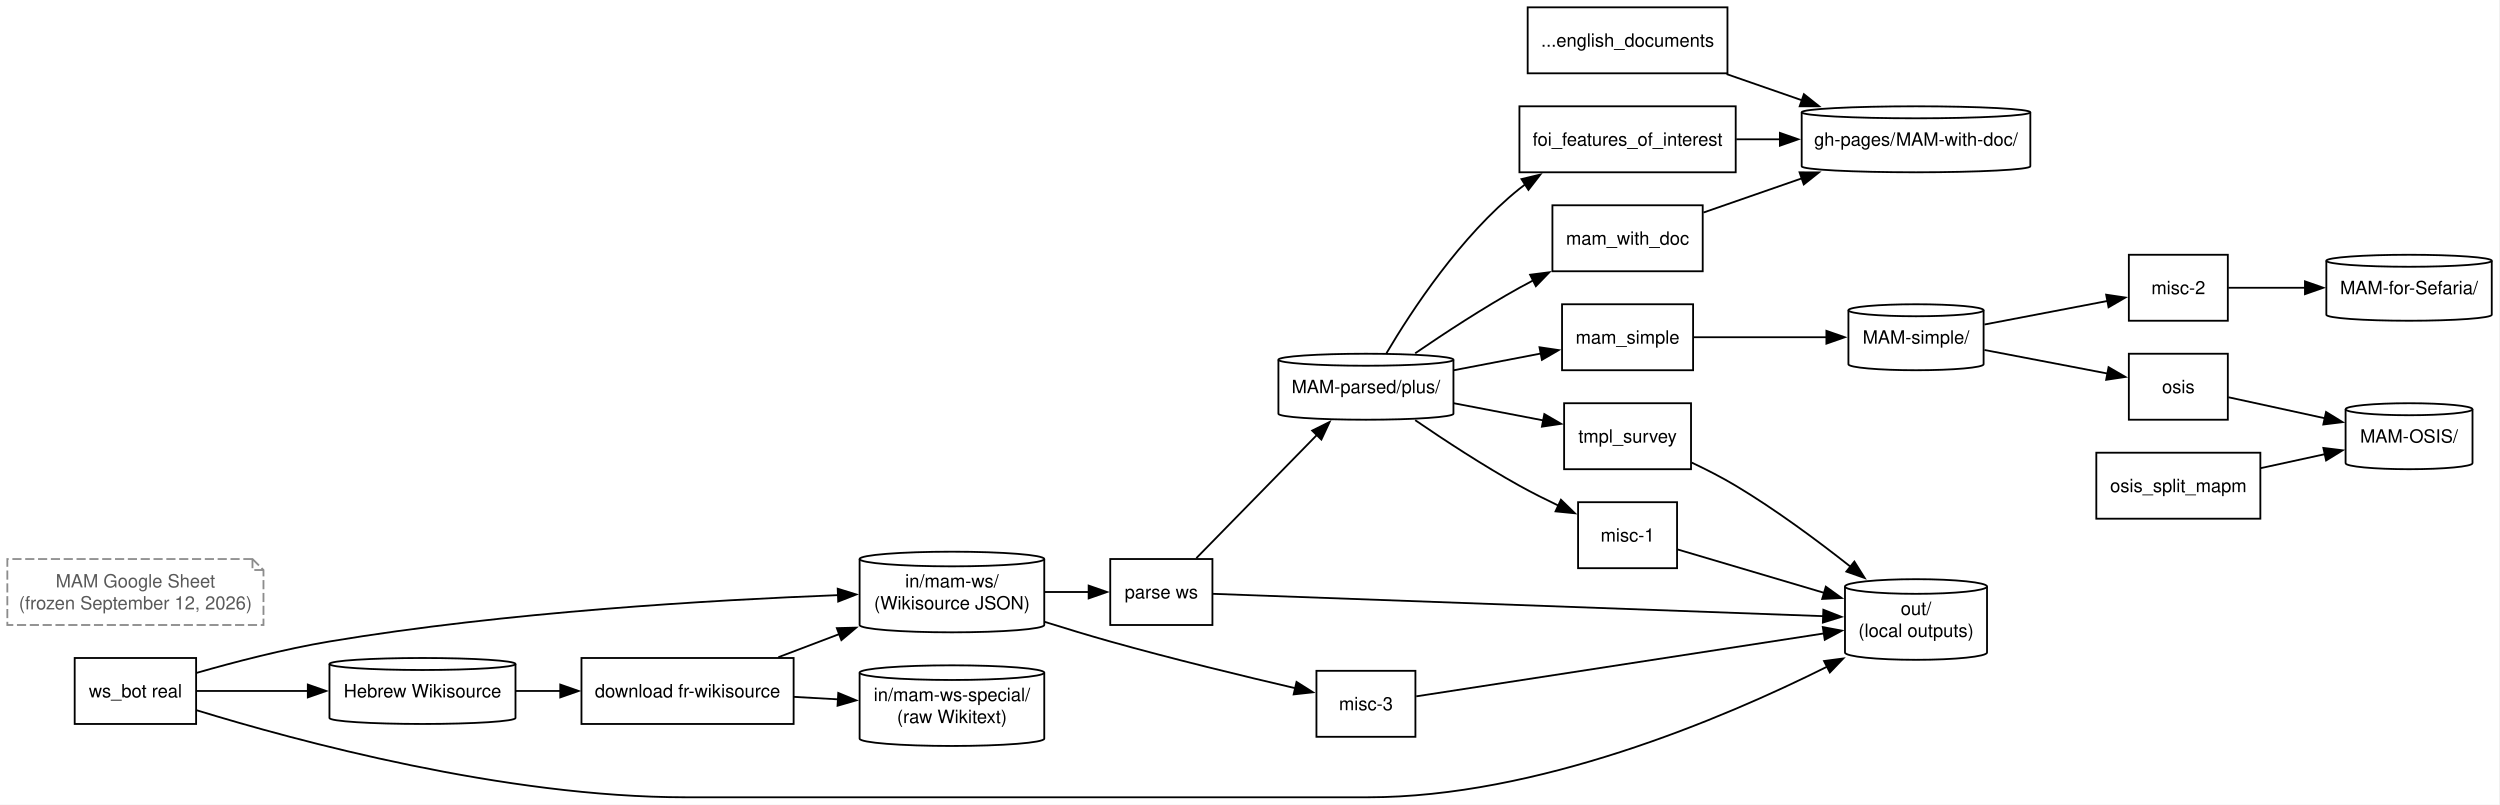
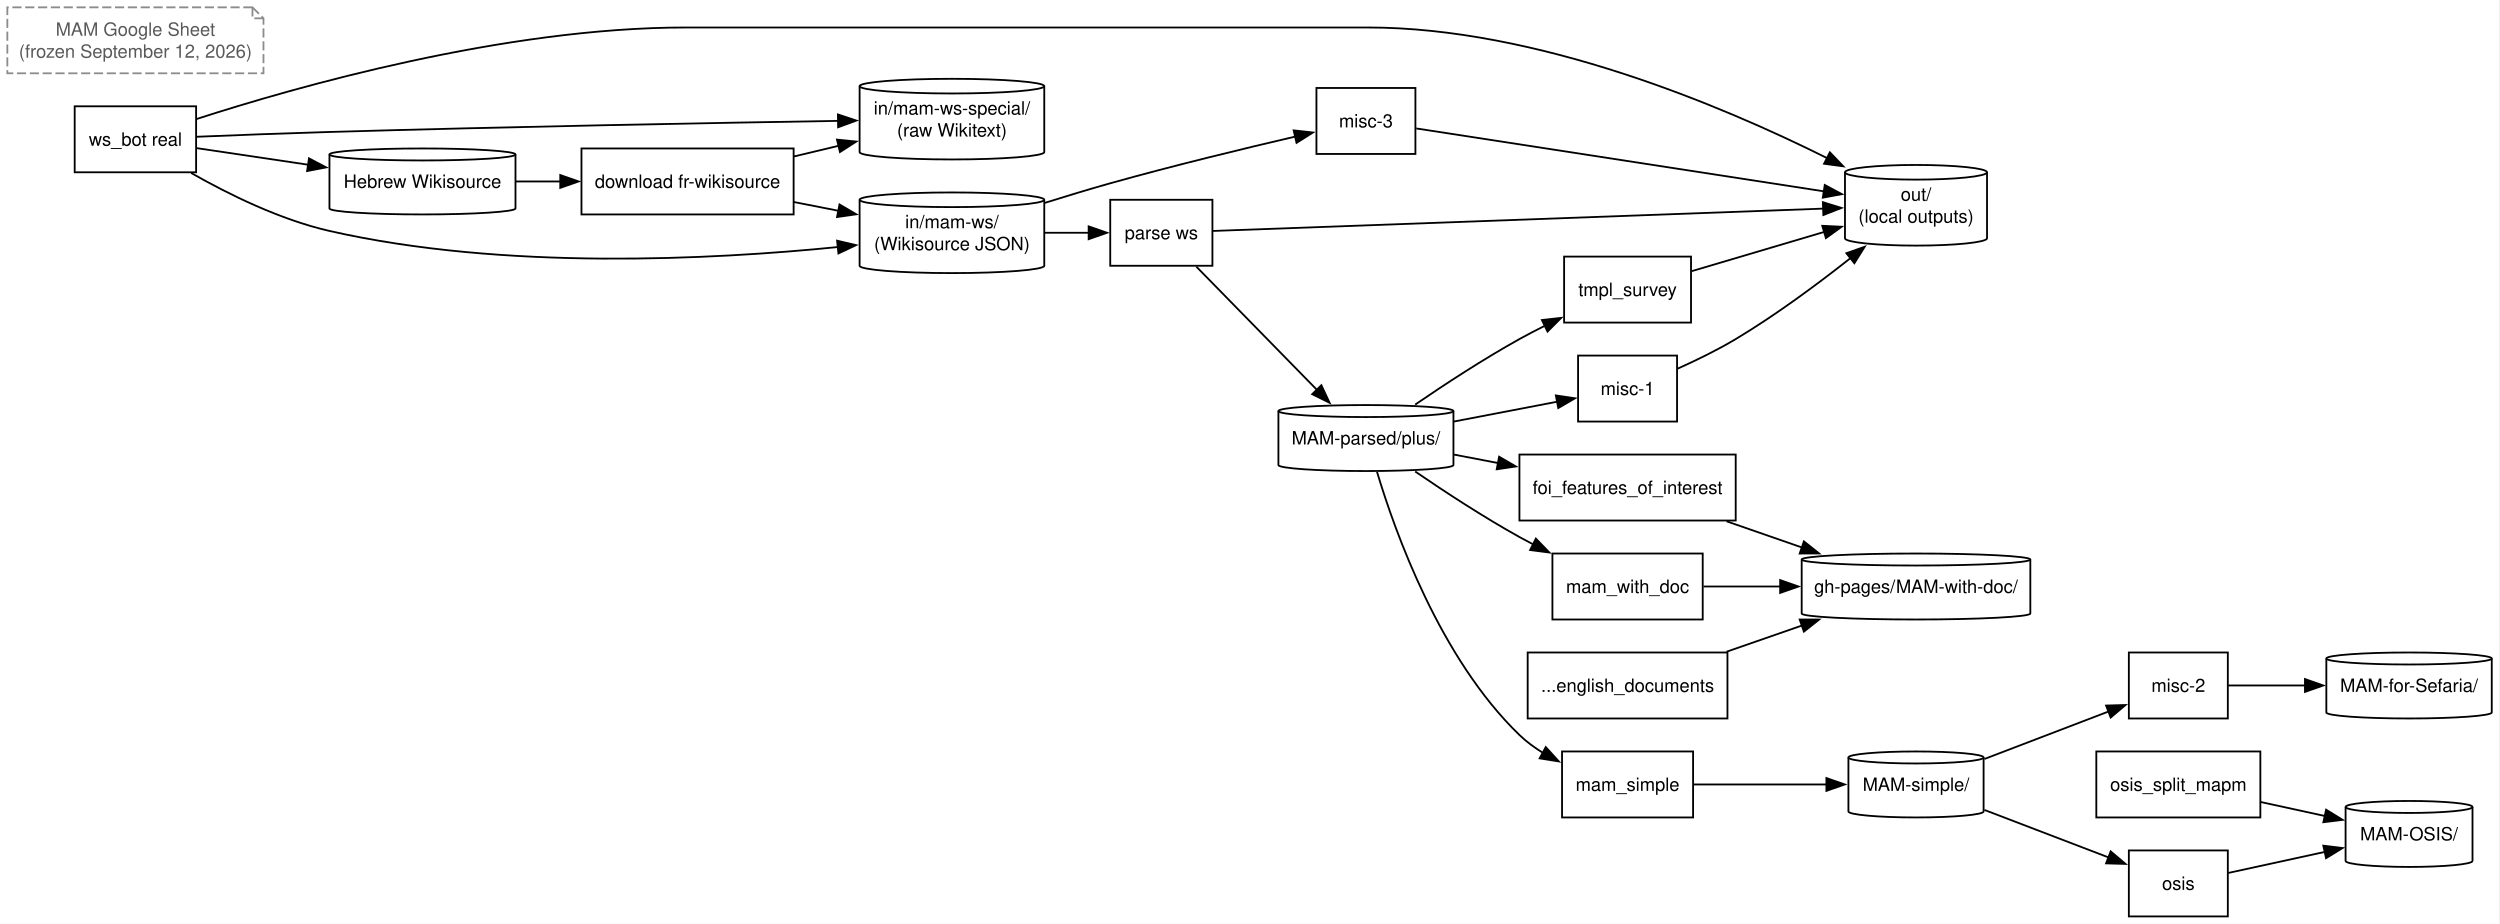
- <svg xmlns="http://www.w3.org/2000/svg" xmlns:xlink="http://www.w3.org/1999/xlink" width="1364pt" height="439pt" viewBox="0.00 0.00 1364.00 439.00">
-   <g id="graph0" class="graph" transform="scale(1 1) rotate(0) translate(4 435)">
-     <polygon fill="white" stroke="none" points="-4,4 -4,-435 1359.5,-435 1359.5,4 -4,4" />
+ <svg xmlns="http://www.w3.org/2000/svg" xmlns:xlink="http://www.w3.org/1999/xlink" width="1364pt" height="504pt" viewBox="0.00 0.00 1364.00 504.00">
+   <g id="graph0" class="graph" transform="scale(1 1) rotate(0) translate(4 500)">
+     <polygon fill="white" stroke="none" points="-4,4 -4,-500 1359.5,-500 1359.5,4 -4,4" />
    <g id="node1" class="node">
-       <path fill="none" stroke="black" d="M789,-238.73C789,-240.53 767.6,-242 741.25,-242 714.9,-242 693.5,-240.53 693.5,-238.73 693.5,-238.73 693.5,-209.27 693.5,-209.27 693.5,-207.47 714.9,-206 741.25,-206 767.6,-206 789,-207.47 789,-209.27 789,-209.27 789,-238.73 789,-238.73" />
-       <path fill="none" stroke="black" d="M789,-238.73C789,-236.92 767.6,-235.45 741.25,-235.45 714.9,-235.45 693.5,-236.92 693.5,-238.73" />
-       <text xml:space="preserve" text-anchor="middle" x="741.25" y="-220.5" font-family="Helvetica,sans-Serif" font-size="10.00">MAM-parsed/plus/</text>
+       <path fill="none" stroke="black" d="M789,-275.73C789,-277.53 767.6,-279 741.25,-279 714.9,-279 693.5,-277.53 693.5,-275.73 693.5,-275.73 693.5,-246.27 693.5,-246.27 693.5,-244.47 714.9,-243 741.25,-243 767.6,-243 789,-244.47 789,-246.27 789,-246.27 789,-275.73 789,-275.73" />
+       <path fill="none" stroke="black" d="M789,-275.73C789,-273.92 767.6,-272.45 741.25,-272.45 714.9,-272.45 693.5,-273.92 693.5,-275.73" />
+       <text xml:space="preserve" text-anchor="middle" x="741.25" y="-257.5" font-family="Helvetica,sans-Serif" font-size="10.00">MAM-parsed/plus/</text>
    </g>
    <g id="node13" class="node">
-       <polygon fill="none" stroke="black" points="943,-377 825,-377 825,-341 943,-341 943,-377" />
-       <text xml:space="preserve" text-anchor="middle" x="884" y="-355.5" font-family="Helvetica,sans-Serif" font-size="10.00">foi_features_of_interest</text>
+       <polygon fill="none" stroke="black" points="943,-252 825,-252 825,-216 943,-216 943,-252" />
+       <text xml:space="preserve" text-anchor="middle" x="884" y="-230.5" font-family="Helvetica,sans-Serif" font-size="10.00">foi_features_of_interest</text>
    </g>
    <g id="edge1" class="edge">
-       <path fill="none" stroke="black" d="M752.42,-242.23C766.24,-265.63 792.95,-306.27 825,-332 826.1,-332.88 827.23,-333.74 828.38,-334.58" />
-       <polygon fill="black" stroke="black" points="826.12,-337.28 836.42,-339.76 829.92,-331.4 826.12,-337.28" />
+       <path fill="none" stroke="black" d="M789.12,-252.01C796.92,-250.51 805.17,-248.93 813.4,-247.35" />
+       <polygon fill="black" stroke="black" points="813.92,-250.82 823.08,-245.49 812.6,-243.94 813.92,-250.82" />
    </g>
    <g id="node14" class="node">
-       <polygon fill="none" stroke="black" points="925,-323 843,-323 843,-287 925,-287 925,-323" />
-       <text xml:space="preserve" text-anchor="middle" x="884" y="-301.5" font-family="Helvetica,sans-Serif" font-size="10.00">mam_with_doc</text>
+       <polygon fill="none" stroke="black" points="925,-198 843,-198 843,-162 925,-162 925,-198" />
+       <text xml:space="preserve" text-anchor="middle" x="884" y="-176.5" font-family="Helvetica,sans-Serif" font-size="10.00">mam_with_doc</text>
    </g>
    <g id="edge2" class="edge">
-       <path fill="none" stroke="black" d="M768.12,-242.25C784.15,-253.21 805.35,-267.09 825,-278 827.46,-279.37 830.01,-280.73 832.6,-282.07" />
-       <polygon fill="black" stroke="black" points="830.83,-285.1 841.34,-286.46 833.97,-278.85 830.83,-285.1" />
+       <path fill="none" stroke="black" d="M768.12,-242.75C784.15,-231.79 805.35,-217.91 825,-207 827.46,-205.63 830.01,-204.27 832.6,-202.93" />
+       <polygon fill="black" stroke="black" points="833.97,-206.15 841.34,-198.54 830.83,-199.9 833.97,-206.15" />
    </g>
    <g id="node15" class="node">
-       <polygon fill="none" stroke="black" points="918.62,-215 849.38,-215 849.38,-179 918.62,-179 918.62,-215" />
-       <text xml:space="preserve" text-anchor="middle" x="884" y="-193.5" font-family="Helvetica,sans-Serif" font-size="10.00">tmpl_survey</text>
+       <polygon fill="none" stroke="black" points="918.62,-360 849.38,-360 849.38,-324 918.62,-324 918.62,-360" />
+       <text xml:space="preserve" text-anchor="middle" x="884" y="-338.5" font-family="Helvetica,sans-Serif" font-size="10.00">tmpl_survey</text>
    </g>
    <g id="edge5" class="edge">
-       <path fill="none" stroke="black" d="M789.12,-215.01C804.95,-211.97 822.57,-208.59 838.23,-205.59" />
-       <polygon fill="black" stroke="black" points="838.59,-209.08 847.75,-203.76 837.27,-202.21 838.59,-209.08" />
+       <path fill="none" stroke="black" d="M768.12,-279.25C784.15,-290.21 805.35,-304.09 825,-315 829.43,-317.46 834.13,-319.91 838.86,-322.26" />
+       <polygon fill="black" stroke="black" points="837.27,-325.38 847.8,-326.58 840.32,-319.08 837.27,-325.38" />
    </g>
    <g id="node16" class="node">
-       <polygon fill="none" stroke="black" points="919.75,-269 848.25,-269 848.25,-233 919.75,-233 919.75,-269" />
-       <text xml:space="preserve" text-anchor="middle" x="884" y="-247.5" font-family="Helvetica,sans-Serif" font-size="10.00">mam_simple</text>
+       <polygon fill="none" stroke="black" points="919.75,-90 848.25,-90 848.25,-54 919.75,-54 919.75,-90" />
+       <text xml:space="preserve" text-anchor="middle" x="884" y="-68.5" font-family="Helvetica,sans-Serif" font-size="10.00">mam_simple</text>
    </g>
    <g id="edge3" class="edge">
-       <path fill="none" stroke="black" d="M789.12,-232.99C804.41,-235.92 821.38,-239.18 836.64,-242.11" />
-       <polygon fill="black" stroke="black" points="835.95,-245.54 846.43,-243.98 837.27,-238.66 835.95,-245.54" />
+       <path fill="none" stroke="black" d="M747.3,-242.55C757.14,-209.71 781.8,-140.65 825,-99 828.85,-95.29 833.29,-92.03 837.98,-89.16" />
+       <polygon fill="black" stroke="black" points="839.36,-92.4 846.49,-84.57 836.03,-86.24 839.36,-92.4" />
    </g>
    <g id="node19" class="node">
      <g id="a_node19">
        <a xlink:title="decnreub&#10;multimark&#10;wordlist&#10;explicit_xataf&#10;diff ctr-vs-mam">
-           <polygon fill="none" stroke="black" points="911,-161 857,-161 857,-125 911,-125 911,-161" />
-           <text xml:space="preserve" text-anchor="middle" x="884" y="-139.5" font-family="Helvetica,sans-Serif" font-size="10.00">misc-1</text>
+           <polygon fill="none" stroke="black" points="911,-306 857,-306 857,-270 911,-270 911,-306" />
+           <text xml:space="preserve" text-anchor="middle" x="884" y="-284.5" font-family="Helvetica,sans-Serif" font-size="10.00">misc-1</text>
        </a>
      </g>
    </g>
    <g id="edge4" class="edge">
-       <path fill="none" stroke="black" d="M768.12,-205.75C784.15,-194.79 805.35,-180.91 825,-170 831.79,-166.23 839.19,-162.51 846.36,-159.09" />
-       <polygon fill="black" stroke="black" points="847.65,-162.35 855.25,-154.96 844.7,-156 847.65,-162.35" />
+       <path fill="none" stroke="black" d="M789.12,-269.99C807.62,-273.54 828.56,-277.56 845.97,-280.9" />
+       <polygon fill="black" stroke="black" points="844.87,-284.25 855.35,-282.7 846.19,-277.37 844.87,-284.25" />
    </g>
    <g id="node2" class="node">
-       <path fill="none" stroke="black" d="M565.75,-130C565.75,-132.21 543.17,-134 515.38,-134 487.58,-134 465,-132.21 465,-130 465,-130 465,-94 465,-94 465,-91.79 487.58,-90 515.38,-90 543.17,-90 565.75,-91.79 565.75,-94 565.75,-94 565.75,-130 565.75,-130" />
-       <path fill="none" stroke="black" d="M565.75,-130C565.75,-127.79 543.17,-126 515.38,-126 487.58,-126 465,-127.79 465,-130" />
-       <text xml:space="preserve" text-anchor="middle" x="515.38" y="-114.5" font-family="Helvetica,sans-Serif" font-size="10.00">in/mam-ws/</text>
-       <text xml:space="preserve" text-anchor="middle" x="515.38" y="-102.5" font-family="Helvetica,sans-Serif" font-size="10.00">(Wikisource JSON)</text>
+       <path fill="none" stroke="black" d="M565.75,-391C565.75,-393.21 543.17,-395 515.38,-395 487.58,-395 465,-393.21 465,-391 465,-391 465,-355 465,-355 465,-352.79 487.58,-351 515.38,-351 543.17,-351 565.75,-352.79 565.75,-355 565.75,-355 565.75,-391 565.75,-391" />
+       <path fill="none" stroke="black" d="M565.75,-391C565.75,-388.79 543.17,-387 515.38,-387 487.58,-387 465,-388.79 465,-391" />
+       <text xml:space="preserve" text-anchor="middle" x="515.38" y="-375.5" font-family="Helvetica,sans-Serif" font-size="10.00">in/mam-ws/</text>
+       <text xml:space="preserve" text-anchor="middle" x="515.38" y="-363.5" font-family="Helvetica,sans-Serif" font-size="10.00">(Wikisource JSON)</text>
    </g>
    <g id="node12" class="node">
-       <polygon fill="none" stroke="black" points="657.5,-130 601.75,-130 601.75,-94 657.5,-94 657.5,-130" />
-       <text xml:space="preserve" text-anchor="middle" x="629.62" y="-108.5" font-family="Helvetica,sans-Serif" font-size="10.00">parse ws</text>
+       <polygon fill="none" stroke="black" points="657.5,-391 601.75,-391 601.75,-355 657.5,-355 657.5,-391" />
+       <text xml:space="preserve" text-anchor="middle" x="629.62" y="-369.5" font-family="Helvetica,sans-Serif" font-size="10.00">parse ws</text>
    </g>
    <g id="edge22" class="edge">
-       <path fill="none" stroke="black" d="M565.94,-112C574.05,-112 582.35,-112 590.14,-112" />
-       <polygon fill="black" stroke="black" points="589.97,-115.5 599.97,-112 589.97,-108.5 589.97,-115.5" />
+       <path fill="none" stroke="black" d="M565.94,-373C574.05,-373 582.35,-373 590.14,-373" />
+       <polygon fill="black" stroke="black" points="589.97,-376.5 599.97,-373 589.97,-369.5 589.97,-376.5" />
    </g>
    <g id="node20" class="node">
-       <polygon fill="none" stroke="black" points="768.25,-69 714.25,-69 714.25,-33 768.25,-33 768.25,-69" />
-       <text xml:space="preserve" text-anchor="middle" x="741.25" y="-47.5" font-family="Helvetica,sans-Serif" font-size="10.00">misc-3</text>
+       <polygon fill="none" stroke="black" points="768.25,-452 714.25,-452 714.25,-416 768.25,-416 768.25,-452" />
+       <text xml:space="preserve" text-anchor="middle" x="741.25" y="-430.5" font-family="Helvetica,sans-Serif" font-size="10.00">misc-3</text>
    </g>
    <g id="edge24" class="edge">
-       <path fill="none" stroke="black" d="M565.87,-95.74C577.59,-92.06 590.08,-88.28 601.75,-85 635.8,-75.45 674.96,-65.97 702.94,-59.46" />
-       <polygon fill="black" stroke="black" points="703.39,-62.95 712.35,-57.29 701.82,-56.13 703.39,-62.95" />
+       <path fill="none" stroke="black" d="M565.87,-389.26C577.59,-392.94 590.08,-396.72 601.75,-400 635.8,-409.55 674.96,-419.03 702.94,-425.54" />
+       <polygon fill="black" stroke="black" points="701.82,-428.87 712.35,-427.71 703.39,-422.05 701.82,-428.87" />
    </g>
    <g id="node3" class="node">
-       <path fill="none" stroke="black" d="M565.75,-68C565.75,-70.21 543.17,-72 515.38,-72 487.58,-72 465,-70.21 465,-68 465,-68 465,-32 465,-32 465,-29.79 487.58,-28 515.38,-28 543.17,-28 565.75,-29.79 565.75,-32 565.75,-32 565.75,-68 565.75,-68" />
-       <path fill="none" stroke="black" d="M565.75,-68C565.75,-65.79 543.17,-64 515.38,-64 487.58,-64 465,-65.79 465,-68" />
-       <text xml:space="preserve" text-anchor="middle" x="515.38" y="-52.5" font-family="Helvetica,sans-Serif" font-size="10.00">in/mam-ws-special/</text>
-       <text xml:space="preserve" text-anchor="middle" x="515.38" y="-40.5" font-family="Helvetica,sans-Serif" font-size="10.00">(raw Wikitext)</text>
+       <path fill="none" stroke="black" d="M565.75,-453C565.75,-455.21 543.17,-457 515.38,-457 487.58,-457 465,-455.21 465,-453 465,-453 465,-417 465,-417 465,-414.79 487.58,-413 515.38,-413 543.17,-413 565.75,-414.79 565.75,-417 565.75,-417 565.75,-453 565.75,-453" />
+       <path fill="none" stroke="black" d="M565.75,-453C565.75,-450.79 543.17,-449 515.38,-449 487.58,-449 465,-450.79 465,-453" />
+       <text xml:space="preserve" text-anchor="middle" x="515.38" y="-437.5" font-family="Helvetica,sans-Serif" font-size="10.00">in/mam-ws-special/</text>
+       <text xml:space="preserve" text-anchor="middle" x="515.38" y="-425.5" font-family="Helvetica,sans-Serif" font-size="10.00">(raw Wikitext)</text>
    </g>
    <g id="node4" class="node">
-       <path fill="none" stroke="black" d="M277.25,-72.73C277.25,-74.53 254.5,-76 226.5,-76 198.5,-76 175.75,-74.53 175.75,-72.73 175.75,-72.73 175.75,-43.27 175.75,-43.27 175.75,-41.47 198.5,-40 226.5,-40 254.5,-40 277.25,-41.47 277.25,-43.27 277.25,-43.27 277.25,-72.73 277.25,-72.73" />
-       <path fill="none" stroke="black" d="M277.25,-72.73C277.25,-70.92 254.5,-69.45 226.5,-69.45 198.5,-69.45 175.75,-70.92 175.75,-72.73" />
-       <text xml:space="preserve" text-anchor="middle" x="226.5" y="-54.5" font-family="Helvetica,sans-Serif" font-size="10.00">Hebrew Wikisource</text>
+       <path fill="none" stroke="black" d="M277.25,-415.73C277.25,-417.53 254.5,-419 226.5,-419 198.5,-419 175.75,-417.53 175.75,-415.73 175.75,-415.73 175.75,-386.27 175.75,-386.27 175.75,-384.47 198.5,-383 226.5,-383 254.5,-383 277.25,-384.47 277.25,-386.27 277.25,-386.27 277.25,-415.73 277.25,-415.73" />
+       <path fill="none" stroke="black" d="M277.25,-415.73C277.25,-413.92 254.5,-412.45 226.5,-412.45 198.5,-412.45 175.75,-413.92 175.75,-415.73" />
+       <text xml:space="preserve" text-anchor="middle" x="226.5" y="-397.5" font-family="Helvetica,sans-Serif" font-size="10.00">Hebrew Wikisource</text>
    </g>
    <g id="node11" class="node">
-       <polygon fill="none" stroke="black" points="429,-76 313.25,-76 313.25,-40 429,-40 429,-76" />
-       <text xml:space="preserve" text-anchor="middle" x="371.12" y="-54.5" font-family="Helvetica,sans-Serif" font-size="10.00">download fr-wikisource</text>
+       <polygon fill="none" stroke="black" points="429,-419 313.25,-419 313.25,-383 429,-383 429,-419" />
+       <text xml:space="preserve" text-anchor="middle" x="371.12" y="-397.5" font-family="Helvetica,sans-Serif" font-size="10.00">download fr-wikisource</text>
    </g>
    <g id="edge19" class="edge">
-       <path fill="none" stroke="black" d="M277.38,-58C285.25,-58 293.49,-58 301.69,-58" />
-       <polygon fill="black" stroke="black" points="301.68,-61.5 311.68,-58 301.68,-54.5 301.68,-61.5" />
+       <path fill="none" stroke="black" d="M277.38,-401C285.25,-401 293.49,-401 301.69,-401" />
+       <polygon fill="black" stroke="black" points="301.68,-404.5 311.68,-401 301.68,-397.5 301.68,-404.5" />
    </g>
    <g id="node5" class="node">
-       <polygon fill="none" stroke="#8c8c8c" stroke-dasharray="5,2" points="133.75,-130 0,-130 0,-94 139.75,-94 139.75,-124 133.75,-130" />
-       <polyline fill="none" stroke="#8c8c8c" stroke-dasharray="5,2" points="133.75,-130 133.75,-124" />
-       <polyline fill="none" stroke="#8c8c8c" stroke-dasharray="5,2" points="139.75,-124 133.75,-124" />
-       <text xml:space="preserve" text-anchor="middle" x="69.88" y="-114.5" font-family="Helvetica,sans-Serif" font-size="10.00" fill="#595959">MAM Google Sheet</text>
-       <text xml:space="preserve" text-anchor="middle" x="69.88" y="-102.5" font-family="Helvetica,sans-Serif" font-size="10.00" fill="#595959">(frozen September 12, 2026)</text>
+       <polygon fill="none" stroke="#8c8c8c" stroke-dasharray="5,2" points="133.75,-496 0,-496 0,-460 139.75,-460 139.75,-490 133.75,-496" />
+       <polyline fill="none" stroke="#8c8c8c" stroke-dasharray="5,2" points="133.75,-496 133.75,-490" />
+       <polyline fill="none" stroke="#8c8c8c" stroke-dasharray="5,2" points="139.75,-490 133.75,-490" />
+       <text xml:space="preserve" text-anchor="middle" x="69.88" y="-480.5" font-family="Helvetica,sans-Serif" font-size="10.00" fill="#595959">MAM Google Sheet</text>
+       <text xml:space="preserve" text-anchor="middle" x="69.88" y="-468.5" font-family="Helvetica,sans-Serif" font-size="10.00" fill="#595959">(frozen September 12, 2026)</text>
    </g>
    <g id="node6" class="node">
-       <path fill="none" stroke="black" d="M1078.25,-265.73C1078.25,-267.53 1061.72,-269 1041.38,-269 1021.03,-269 1004.5,-267.53 1004.5,-265.73 1004.5,-265.73 1004.5,-236.27 1004.5,-236.27 1004.5,-234.47 1021.03,-233 1041.38,-233 1061.72,-233 1078.25,-234.47 1078.25,-236.27 1078.25,-236.27 1078.25,-265.73 1078.25,-265.73" />
-       <path fill="none" stroke="black" d="M1078.25,-265.73C1078.25,-263.92 1061.72,-262.45 1041.38,-262.45 1021.03,-262.45 1004.5,-263.92 1004.5,-265.73" />
-       <text xml:space="preserve" text-anchor="middle" x="1041.38" y="-247.5" font-family="Helvetica,sans-Serif" font-size="10.00">MAM-simple/</text>
+       <path fill="none" stroke="black" d="M1078.25,-86.73C1078.25,-88.53 1061.72,-90 1041.38,-90 1021.03,-90 1004.5,-88.53 1004.5,-86.73 1004.5,-86.73 1004.5,-57.27 1004.5,-57.27 1004.5,-55.47 1021.03,-54 1041.38,-54 1061.72,-54 1078.25,-55.47 1078.25,-57.27 1078.25,-57.27 1078.25,-86.73 1078.25,-86.73" />
+       <path fill="none" stroke="black" d="M1078.25,-86.73C1078.25,-84.92 1061.72,-83.45 1041.38,-83.45 1021.03,-83.45 1004.5,-84.92 1004.5,-86.73" />
+       <text xml:space="preserve" text-anchor="middle" x="1041.38" y="-68.5" font-family="Helvetica,sans-Serif" font-size="10.00">MAM-simple/</text>
    </g>
    <g id="node17" class="node">
-       <polygon fill="none" stroke="black" points="1211.5,-296 1157.5,-296 1157.5,-260 1211.5,-260 1211.5,-296" />
-       <text xml:space="preserve" text-anchor="middle" x="1184.5" y="-274.5" font-family="Helvetica,sans-Serif" font-size="10.00">misc-2</text>
+       <polygon fill="none" stroke="black" points="1211.5,-144 1157.5,-144 1157.5,-108 1211.5,-108 1211.5,-144" />
+       <text xml:space="preserve" text-anchor="middle" x="1184.5" y="-122.5" font-family="Helvetica,sans-Serif" font-size="10.00">misc-2</text>
    </g>
    <g id="edge10" class="edge">
-       <path fill="none" stroke="black" d="M1078.72,-257.95C1099.29,-261.89 1124.99,-266.81 1145.79,-270.79" />
-       <polygon fill="black" stroke="black" points="1145.12,-274.22 1155.6,-272.66 1146.43,-267.34 1145.12,-274.22" />
+       <path fill="none" stroke="black" d="M1078.72,-85.91C1099.49,-93.85 1125.47,-103.8 1146.37,-111.79" />
+       <polygon fill="black" stroke="black" points="1145.08,-115.05 1155.67,-115.35 1147.58,-108.51 1145.08,-115.05" />
    </g>
    <g id="node18" class="node">
-       <polygon fill="none" stroke="black" points="1211.5,-242 1157.5,-242 1157.5,-206 1211.5,-206 1211.5,-242" />
-       <text xml:space="preserve" text-anchor="middle" x="1184.5" y="-220.5" font-family="Helvetica,sans-Serif" font-size="10.00">osis</text>
+       <polygon fill="none" stroke="black" points="1211.5,-36 1157.5,-36 1157.5,0 1211.5,0 1211.5,-36" />
+       <text xml:space="preserve" text-anchor="middle" x="1184.5" y="-14.5" font-family="Helvetica,sans-Serif" font-size="10.00">osis</text>
    </g>
    <g id="edge11" class="edge">
-       <path fill="none" stroke="black" d="M1078.72,-244.05C1099.29,-240.11 1124.99,-235.19 1145.79,-231.21" />
-       <polygon fill="black" stroke="black" points="1146.43,-234.66 1155.6,-229.34 1145.12,-227.78 1146.43,-234.66" />
+       <path fill="none" stroke="black" d="M1078.72,-58.09C1099.49,-50.15 1125.47,-40.2 1146.37,-32.21" />
+       <polygon fill="black" stroke="black" points="1147.58,-35.49 1155.67,-28.65 1145.08,-28.95 1147.58,-35.49" />
    </g>
    <g id="node7" class="node">
-       <path fill="none" stroke="black" d="M1103.75,-373.73C1103.75,-375.53 1075.79,-377 1041.38,-377 1006.96,-377 979,-375.53 979,-373.73 979,-373.73 979,-344.27 979,-344.27 979,-342.47 1006.96,-341 1041.38,-341 1075.79,-341 1103.75,-342.47 1103.75,-344.27 1103.75,-344.27 1103.75,-373.73 1103.75,-373.73" />
-       <path fill="none" stroke="black" d="M1103.75,-373.73C1103.75,-371.92 1075.79,-370.45 1041.38,-370.45 1006.96,-370.45 979,-371.92 979,-373.73" />
-       <text xml:space="preserve" text-anchor="middle" x="1041.38" y="-355.5" font-family="Helvetica,sans-Serif" font-size="10.00">gh-pages/MAM-with-doc/</text>
+       <path fill="none" stroke="black" d="M1103.75,-194.73C1103.75,-196.53 1075.79,-198 1041.38,-198 1006.96,-198 979,-196.53 979,-194.73 979,-194.73 979,-165.27 979,-165.27 979,-163.47 1006.96,-162 1041.38,-162 1075.79,-162 1103.75,-163.47 1103.75,-165.27 1103.75,-165.27 1103.75,-194.73 1103.75,-194.73" />
+       <path fill="none" stroke="black" d="M1103.75,-194.73C1103.75,-192.92 1075.79,-191.45 1041.38,-191.45 1006.96,-191.45 979,-192.92 979,-194.73" />
+       <text xml:space="preserve" text-anchor="middle" x="1041.38" y="-176.5" font-family="Helvetica,sans-Serif" font-size="10.00">gh-pages/MAM-with-doc/</text>
    </g>
    <g id="node8" class="node">
-       <path fill="none" stroke="black" d="M1355.5,-292.73C1355.5,-294.53 1335.27,-296 1310.38,-296 1285.48,-296 1265.25,-294.53 1265.25,-292.73 1265.25,-292.73 1265.25,-263.27 1265.25,-263.27 1265.25,-261.47 1285.48,-260 1310.38,-260 1335.27,-260 1355.5,-261.47 1355.5,-263.27 1355.5,-263.27 1355.5,-292.73 1355.5,-292.73" />
-       <path fill="none" stroke="black" d="M1355.5,-292.73C1355.5,-290.92 1335.27,-289.45 1310.38,-289.45 1285.48,-289.45 1265.25,-290.92 1265.25,-292.73" />
-       <text xml:space="preserve" text-anchor="middle" x="1310.38" y="-274.5" font-family="Helvetica,sans-Serif" font-size="10.00">MAM-for-Sefaria/</text>
+       <path fill="none" stroke="black" d="M1355.5,-140.73C1355.5,-142.53 1335.27,-144 1310.38,-144 1285.48,-144 1265.25,-142.53 1265.25,-140.73 1265.25,-140.73 1265.25,-111.27 1265.25,-111.27 1265.25,-109.47 1285.48,-108 1310.38,-108 1335.27,-108 1355.5,-109.47 1355.5,-111.27 1355.5,-111.27 1355.5,-140.73 1355.5,-140.73" />
+       <path fill="none" stroke="black" d="M1355.5,-140.73C1355.5,-138.92 1335.27,-137.45 1310.38,-137.45 1285.48,-137.45 1265.25,-138.92 1265.25,-140.73" />
+       <text xml:space="preserve" text-anchor="middle" x="1310.38" y="-122.5" font-family="Helvetica,sans-Serif" font-size="10.00">MAM-for-Sefaria/</text>
    </g>
    <g id="node9" class="node">
-       <path fill="none" stroke="black" d="M1345,-211.73C1345,-213.53 1329.48,-215 1310.38,-215 1291.27,-215 1275.75,-213.53 1275.75,-211.73 1275.75,-211.73 1275.75,-182.27 1275.75,-182.27 1275.75,-180.47 1291.27,-179 1310.38,-179 1329.48,-179 1345,-180.47 1345,-182.27 1345,-182.27 1345,-211.73 1345,-211.73" />
-       <path fill="none" stroke="black" d="M1345,-211.73C1345,-209.92 1329.48,-208.45 1310.38,-208.45 1291.27,-208.45 1275.75,-209.92 1275.75,-211.73" />
-       <text xml:space="preserve" text-anchor="middle" x="1310.38" y="-193.5" font-family="Helvetica,sans-Serif" font-size="10.00">MAM-OSIS/</text>
+       <path fill="none" stroke="black" d="M1345,-59.73C1345,-61.53 1329.48,-63 1310.38,-63 1291.27,-63 1275.75,-61.53 1275.75,-59.73 1275.75,-59.73 1275.75,-30.27 1275.75,-30.27 1275.75,-28.47 1291.27,-27 1310.38,-27 1329.48,-27 1345,-28.47 1345,-30.27 1345,-30.27 1345,-59.73 1345,-59.73" />
+       <path fill="none" stroke="black" d="M1345,-59.73C1345,-57.92 1329.48,-56.45 1310.38,-56.45 1291.27,-56.45 1275.75,-57.92 1275.75,-59.73" />
+       <text xml:space="preserve" text-anchor="middle" x="1310.38" y="-41.5" font-family="Helvetica,sans-Serif" font-size="10.00">MAM-OSIS/</text>
    </g>
    <g id="node10" class="node">
-       <path fill="none" stroke="black" d="M1080.12,-115C1080.12,-117.21 1062.76,-119 1041.38,-119 1019.99,-119 1002.62,-117.21 1002.62,-115 1002.62,-115 1002.62,-79 1002.62,-79 1002.62,-76.79 1019.99,-75 1041.38,-75 1062.76,-75 1080.12,-76.79 1080.12,-79 1080.12,-79 1080.12,-115 1080.12,-115" />
-       <path fill="none" stroke="black" d="M1080.12,-115C1080.12,-112.79 1062.76,-111 1041.38,-111 1019.99,-111 1002.62,-112.79 1002.62,-115" />
-       <text xml:space="preserve" text-anchor="middle" x="1041.38" y="-99.5" font-family="Helvetica,sans-Serif" font-size="10.00">out/</text>
-       <text xml:space="preserve" text-anchor="middle" x="1041.38" y="-87.5" font-family="Helvetica,sans-Serif" font-size="10.00">(local outputs)</text>
+       <path fill="none" stroke="black" d="M1080.12,-406C1080.12,-408.21 1062.76,-410 1041.38,-410 1019.99,-410 1002.62,-408.21 1002.62,-406 1002.62,-406 1002.62,-370 1002.62,-370 1002.62,-367.79 1019.99,-366 1041.38,-366 1062.76,-366 1080.12,-367.79 1080.12,-370 1080.12,-370 1080.12,-406 1080.12,-406" />
+       <path fill="none" stroke="black" d="M1080.12,-406C1080.12,-403.79 1062.76,-402 1041.38,-402 1019.99,-402 1002.62,-403.79 1002.62,-406" />
+       <text xml:space="preserve" text-anchor="middle" x="1041.38" y="-390.5" font-family="Helvetica,sans-Serif" font-size="10.00">out/</text>
+       <text xml:space="preserve" text-anchor="middle" x="1041.38" y="-378.5" font-family="Helvetica,sans-Serif" font-size="10.00">(local outputs)</text>
    </g>
    <g id="edge20" class="edge">
-       <path fill="none" stroke="black" d="M420.68,-76.43C431.42,-80.51 442.92,-84.87 454.05,-89.1" />
-       <polygon fill="black" stroke="black" points="452.58,-92.29 463.17,-92.56 455.06,-85.74 452.58,-92.29" />
+       <path fill="none" stroke="black" d="M429.16,-389.77C437.15,-388.2 445.38,-386.58 453.44,-385" />
+       <polygon fill="black" stroke="black" points="454.04,-388.44 463.18,-383.08 452.69,-381.58 454.04,-388.44" />
    </g>
    <g id="edge21" class="edge">
-       <path fill="none" stroke="black" d="M429.16,-54.79C437.15,-54.34 445.38,-53.88 453.44,-53.43" />
-       <polygon fill="black" stroke="black" points="453.36,-56.94 463.15,-52.88 452.97,-49.95 453.36,-56.94" />
+       <path fill="none" stroke="black" d="M429.16,-414.63C437.24,-416.56 445.57,-418.55 453.71,-420.5" />
+       <polygon fill="black" stroke="black" points="452.65,-423.84 463.19,-422.77 454.28,-417.04 452.65,-423.84" />
    </g>
    <g id="edge23" class="edge">
-       <path fill="none" stroke="black" d="M648.73,-130.49C666.69,-148.84 694.38,-177.13 714.6,-197.79" />
-       <polygon fill="black" stroke="black" points="711.93,-200.07 721.43,-204.77 716.93,-195.17 711.93,-200.07" />
+       <path fill="none" stroke="black" d="M648.73,-354.51C666.69,-336.16 694.38,-307.87 714.6,-287.21" />
+       <polygon fill="black" stroke="black" points="716.93,-289.83 721.43,-280.23 711.93,-284.93 716.93,-289.83" />
    </g>
    <g id="edge17" class="edge">
-       <path fill="none" stroke="black" d="M657.83,-111C725.75,-108.52 903.6,-102.01 990.77,-98.82" />
-       <polygon fill="black" stroke="black" points="990.82,-102.32 1000.68,-98.45 990.56,-95.32 990.82,-102.32" />
+       <path fill="none" stroke="black" d="M657.83,-374C725.75,-376.48 903.6,-382.99 990.77,-386.18" />
+       <polygon fill="black" stroke="black" points="990.56,-389.68 1000.68,-386.55 990.82,-382.68 990.56,-389.68" />
    </g>
    <g id="edge6" class="edge">
-       <path fill="none" stroke="black" d="M943.3,-359C951.14,-359 959.27,-359 967.32,-359" />
-       <polygon fill="black" stroke="black" points="967.12,-362.5 977.12,-359 967.12,-355.5 967.12,-362.5" />
+       <path fill="none" stroke="black" d="M938.04,-215.57C951.29,-210.96 965.6,-205.99 979.21,-201.26" />
+       <polygon fill="black" stroke="black" points="980.21,-204.62 988.51,-198.03 977.91,-198 980.21,-204.62" />
    </g>
    <g id="edge7" class="edge">
-       <path fill="none" stroke="black" d="M925.42,-319.05C941.8,-324.74 961.08,-331.44 979.13,-337.71" />
-       <polygon fill="black" stroke="black" points="977.84,-340.97 988.44,-340.95 980.14,-334.36 977.84,-340.97" />
+       <path fill="none" stroke="black" d="M925.42,-180C938.26,-180 952.88,-180 967.29,-180" />
+       <polygon fill="black" stroke="black" points="967.25,-183.5 977.25,-180 967.25,-176.5 967.25,-183.5" />
    </g>
    <g id="edge15" class="edge">
-       <path fill="none" stroke="black" d="M919.04,-182.59C927.07,-178.8 935.47,-174.51 943,-170 964.77,-156.97 987.54,-140.1 1005.58,-125.86" />
-       <polygon fill="black" stroke="black" points="1007.74,-128.62 1013.37,-119.64 1003.37,-123.15 1007.74,-128.62" />
+       <path fill="none" stroke="black" d="M919.1,-352.09C940.3,-358.37 967.92,-366.55 991.44,-373.51" />
+       <polygon fill="black" stroke="black" points="990.23,-376.8 1000.81,-376.29 992.22,-370.09 990.23,-376.8" />
    </g>
    <g id="edge9" class="edge">
-       <path fill="none" stroke="black" d="M919.87,-251C941.3,-251 969.05,-251 992.52,-251" />
-       <polygon fill="black" stroke="black" points="992.49,-254.5 1002.49,-251 992.49,-247.5 992.49,-254.5" />
+       <path fill="none" stroke="black" d="M919.87,-72C941.3,-72 969.05,-72 992.52,-72" />
+       <polygon fill="black" stroke="black" points="992.49,-75.5 1002.49,-72 992.49,-68.5 992.49,-75.5" />
    </g>
    <g id="edge12" class="edge">
-       <path fill="none" stroke="black" d="M1211.77,-278C1224.11,-278 1239.31,-278 1254.01,-278" />
-       <polygon fill="black" stroke="black" points="1253.59,-281.5 1263.59,-278 1253.59,-274.5 1253.59,-281.5" />
+       <path fill="none" stroke="black" d="M1211.77,-126C1224.11,-126 1239.31,-126 1254.01,-126" />
+       <polygon fill="black" stroke="black" points="1253.59,-129.5 1263.59,-126 1253.59,-122.5 1253.59,-129.5" />
    </g>
    <g id="edge13" class="edge">
-       <path fill="none" stroke="black" d="M1211.77,-218.27C1227.11,-214.93 1246.87,-210.62 1264.6,-206.76" />
-       <polygon fill="black" stroke="black" points="1265.09,-210.23 1274.12,-204.68 1263.6,-203.39 1265.09,-210.23" />
+       <path fill="none" stroke="black" d="M1211.77,-23.73C1227.11,-27.07 1246.87,-31.38 1264.6,-35.24" />
+       <polygon fill="black" stroke="black" points="1263.6,-38.61 1274.12,-37.32 1265.09,-31.77 1263.6,-38.61" />
    </g>
    <g id="edge16" class="edge">
-       <path fill="none" stroke="black" d="M911.36,-135.2C933.18,-128.74 964.77,-119.38 991.23,-111.55" />
-       <polygon fill="black" stroke="black" points="992.17,-114.92 1000.77,-108.73 990.18,-108.21 992.17,-114.92" />
+       <path fill="none" stroke="black" d="M911.29,-298.85C921.44,-303.39 932.99,-309.01 943,-315 964.77,-328.03 987.54,-344.9 1005.58,-359.14" />
+       <polygon fill="black" stroke="black" points="1003.37,-361.85 1013.37,-365.36 1007.74,-356.38 1003.37,-361.85" />
    </g>
    <g id="edge18" class="edge">
-       <path fill="none" stroke="black" d="M768.71,-55.08C818.61,-62.78 927.35,-79.56 991.08,-89.39" />
-       <polygon fill="black" stroke="black" points="990.52,-92.85 1000.94,-90.92 991.59,-85.93 990.52,-92.85" />
+       <path fill="none" stroke="black" d="M768.71,-429.92C818.61,-422.22 927.35,-405.44 991.08,-395.61" />
+       <polygon fill="black" stroke="black" points="991.59,-399.07 1000.94,-394.08 990.52,-392.15 991.59,-399.07" />
    </g>
    <g id="node21" class="node">
-       <polygon fill="none" stroke="black" points="103,-76 36.75,-76 36.75,-40 103,-40 103,-76" />
-       <text xml:space="preserve" text-anchor="middle" x="69.88" y="-54.5" font-family="Helvetica,sans-Serif" font-size="10.00">ws_bot real</text>
+       <polygon fill="none" stroke="black" points="103,-442 36.75,-442 36.75,-406 103,-406 103,-442" />
+       <text xml:space="preserve" text-anchor="middle" x="69.88" y="-420.5" font-family="Helvetica,sans-Serif" font-size="10.00">ws_bot real</text>
    </g>
    <g id="edge26" class="edge">
-       <path fill="none" stroke="black" d="M103.16,-67.85C123.74,-73.75 151.09,-80.87 175.75,-85 271.98,-101.1 385.24,-107.67 453.34,-110.3" />
-       <polygon fill="black" stroke="black" points="453.06,-113.79 463.19,-110.66 453.32,-106.79 453.06,-113.79" />
+       <path fill="none" stroke="black" d="M100.32,-405.61C120.66,-394.02 148.81,-380.14 175.75,-374 270.71,-352.37 384.58,-358.32 453.11,-365.21" />
+       <polygon fill="black" stroke="black" points="452.72,-368.69 463.03,-366.25 453.45,-361.72 452.72,-368.69" />
+     </g>
+     <g id="edge27" class="edge">
+       <path fill="none" stroke="black" d="M103.47,-425.39C124.17,-426.24 151.53,-427.29 175.75,-428 272.84,-430.85 385.63,-432.94 453.43,-434.06" />
+       <polygon fill="black" stroke="black" points="453.17,-437.56 463.22,-434.22 453.28,-430.56 453.17,-437.56" />
    </g>
    <g id="edge25" class="edge">
-       <path fill="none" stroke="black" d="M103.29,-58C120.92,-58 143.33,-58 164.12,-58" />
-       <polygon fill="black" stroke="black" points="163.95,-61.5 173.95,-58 163.95,-54.5 163.95,-61.5" />
-     </g>
-     <g id="edge27" class="edge">
-       <g id="a_edge27">
+       <path fill="none" stroke="black" d="M103.29,-419.18C120.92,-416.56 143.33,-413.22 164.12,-410.13" />
+       <polygon fill="black" stroke="black" points="164.59,-413.6 173.97,-408.66 163.56,-406.67 164.59,-413.6" />
+     </g>
+     <g id="edge28" class="edge">
+       <g id="a_edge28">
        <a xlink:title="via automatic post-download reparse">
-           <path fill="none" stroke="black" d="M103.24,-47.5C157.71,-30.78 271.43,0 370.12,0 370.12,0 370.12,0 742.25,0 834.48,0 935.23,-42.5 992.82,-71.24" />
-           <polygon fill="black" stroke="black" points="991.2,-74.34 1001.7,-75.74 994.37,-68.1 991.2,-74.34" />
+           <path fill="none" stroke="black" d="M103.2,-435.05C157.61,-452.63 271.24,-485 370.12,-485 370.12,-485 370.12,-485 742.25,-485 834.48,-485 935.23,-442.5 992.82,-413.76" />
+           <polygon fill="black" stroke="black" points="994.37,-416.9 1001.7,-409.26 991.2,-410.66 994.37,-416.9" />
        </a>
      </g>
    </g>
    <g id="node22" class="node">
-       <polygon fill="none" stroke="black" points="938.5,-431 829.5,-431 829.5,-395 938.5,-395 938.5,-431" />
-       <text xml:space="preserve" text-anchor="middle" x="884" y="-409.5" font-family="Helvetica,sans-Serif" font-size="10.00">...english_documents</text>
+       <polygon fill="none" stroke="black" points="938.5,-144 829.5,-144 829.5,-108 938.5,-108 938.5,-144" />
+       <text xml:space="preserve" text-anchor="middle" x="884" y="-122.5" font-family="Helvetica,sans-Serif" font-size="10.00">...english_documents</text>
    </g>
    <g id="edge8" class="edge">
-       <path fill="none" stroke="black" d="M938.04,-394.57C951.29,-389.96 965.6,-384.99 979.21,-380.26" />
-       <polygon fill="black" stroke="black" points="980.21,-383.62 988.51,-377.03 977.91,-377 980.21,-383.62" />
+       <path fill="none" stroke="black" d="M938.04,-144.43C951.29,-149.04 965.6,-154.01 979.21,-158.74" />
+       <polygon fill="black" stroke="black" points="977.91,-162 988.51,-161.97 980.21,-155.38 977.91,-162" />
    </g>
    <g id="node23" class="node">
-       <polygon fill="none" stroke="black" points="1229.25,-188 1139.75,-188 1139.75,-152 1229.25,-152 1229.25,-188" />
-       <text xml:space="preserve" text-anchor="middle" x="1184.5" y="-166.5" font-family="Helvetica,sans-Serif" font-size="10.00">osis_split_mapm</text>
+       <polygon fill="none" stroke="black" points="1229.25,-90 1139.75,-90 1139.75,-54 1229.25,-54 1229.25,-90" />
+       <text xml:space="preserve" text-anchor="middle" x="1184.5" y="-68.5" font-family="Helvetica,sans-Serif" font-size="10.00">osis_split_mapm</text>
    </g>
    <g id="edge14" class="edge">
-       <path fill="none" stroke="black" d="M1229.52,-179.6C1240.89,-182.07 1253.14,-184.74 1264.55,-187.23" />
-       <polygon fill="black" stroke="black" points="1263.63,-190.61 1274.14,-189.32 1265.12,-183.77 1263.63,-190.61" />
+       <path fill="none" stroke="black" d="M1229.52,-62.4C1240.89,-59.93 1253.14,-57.26 1264.55,-54.77" />
+       <polygon fill="black" stroke="black" points="1265.12,-58.23 1274.14,-52.68 1263.63,-51.39 1265.12,-58.23" />
    </g>
  </g>
</svg>
